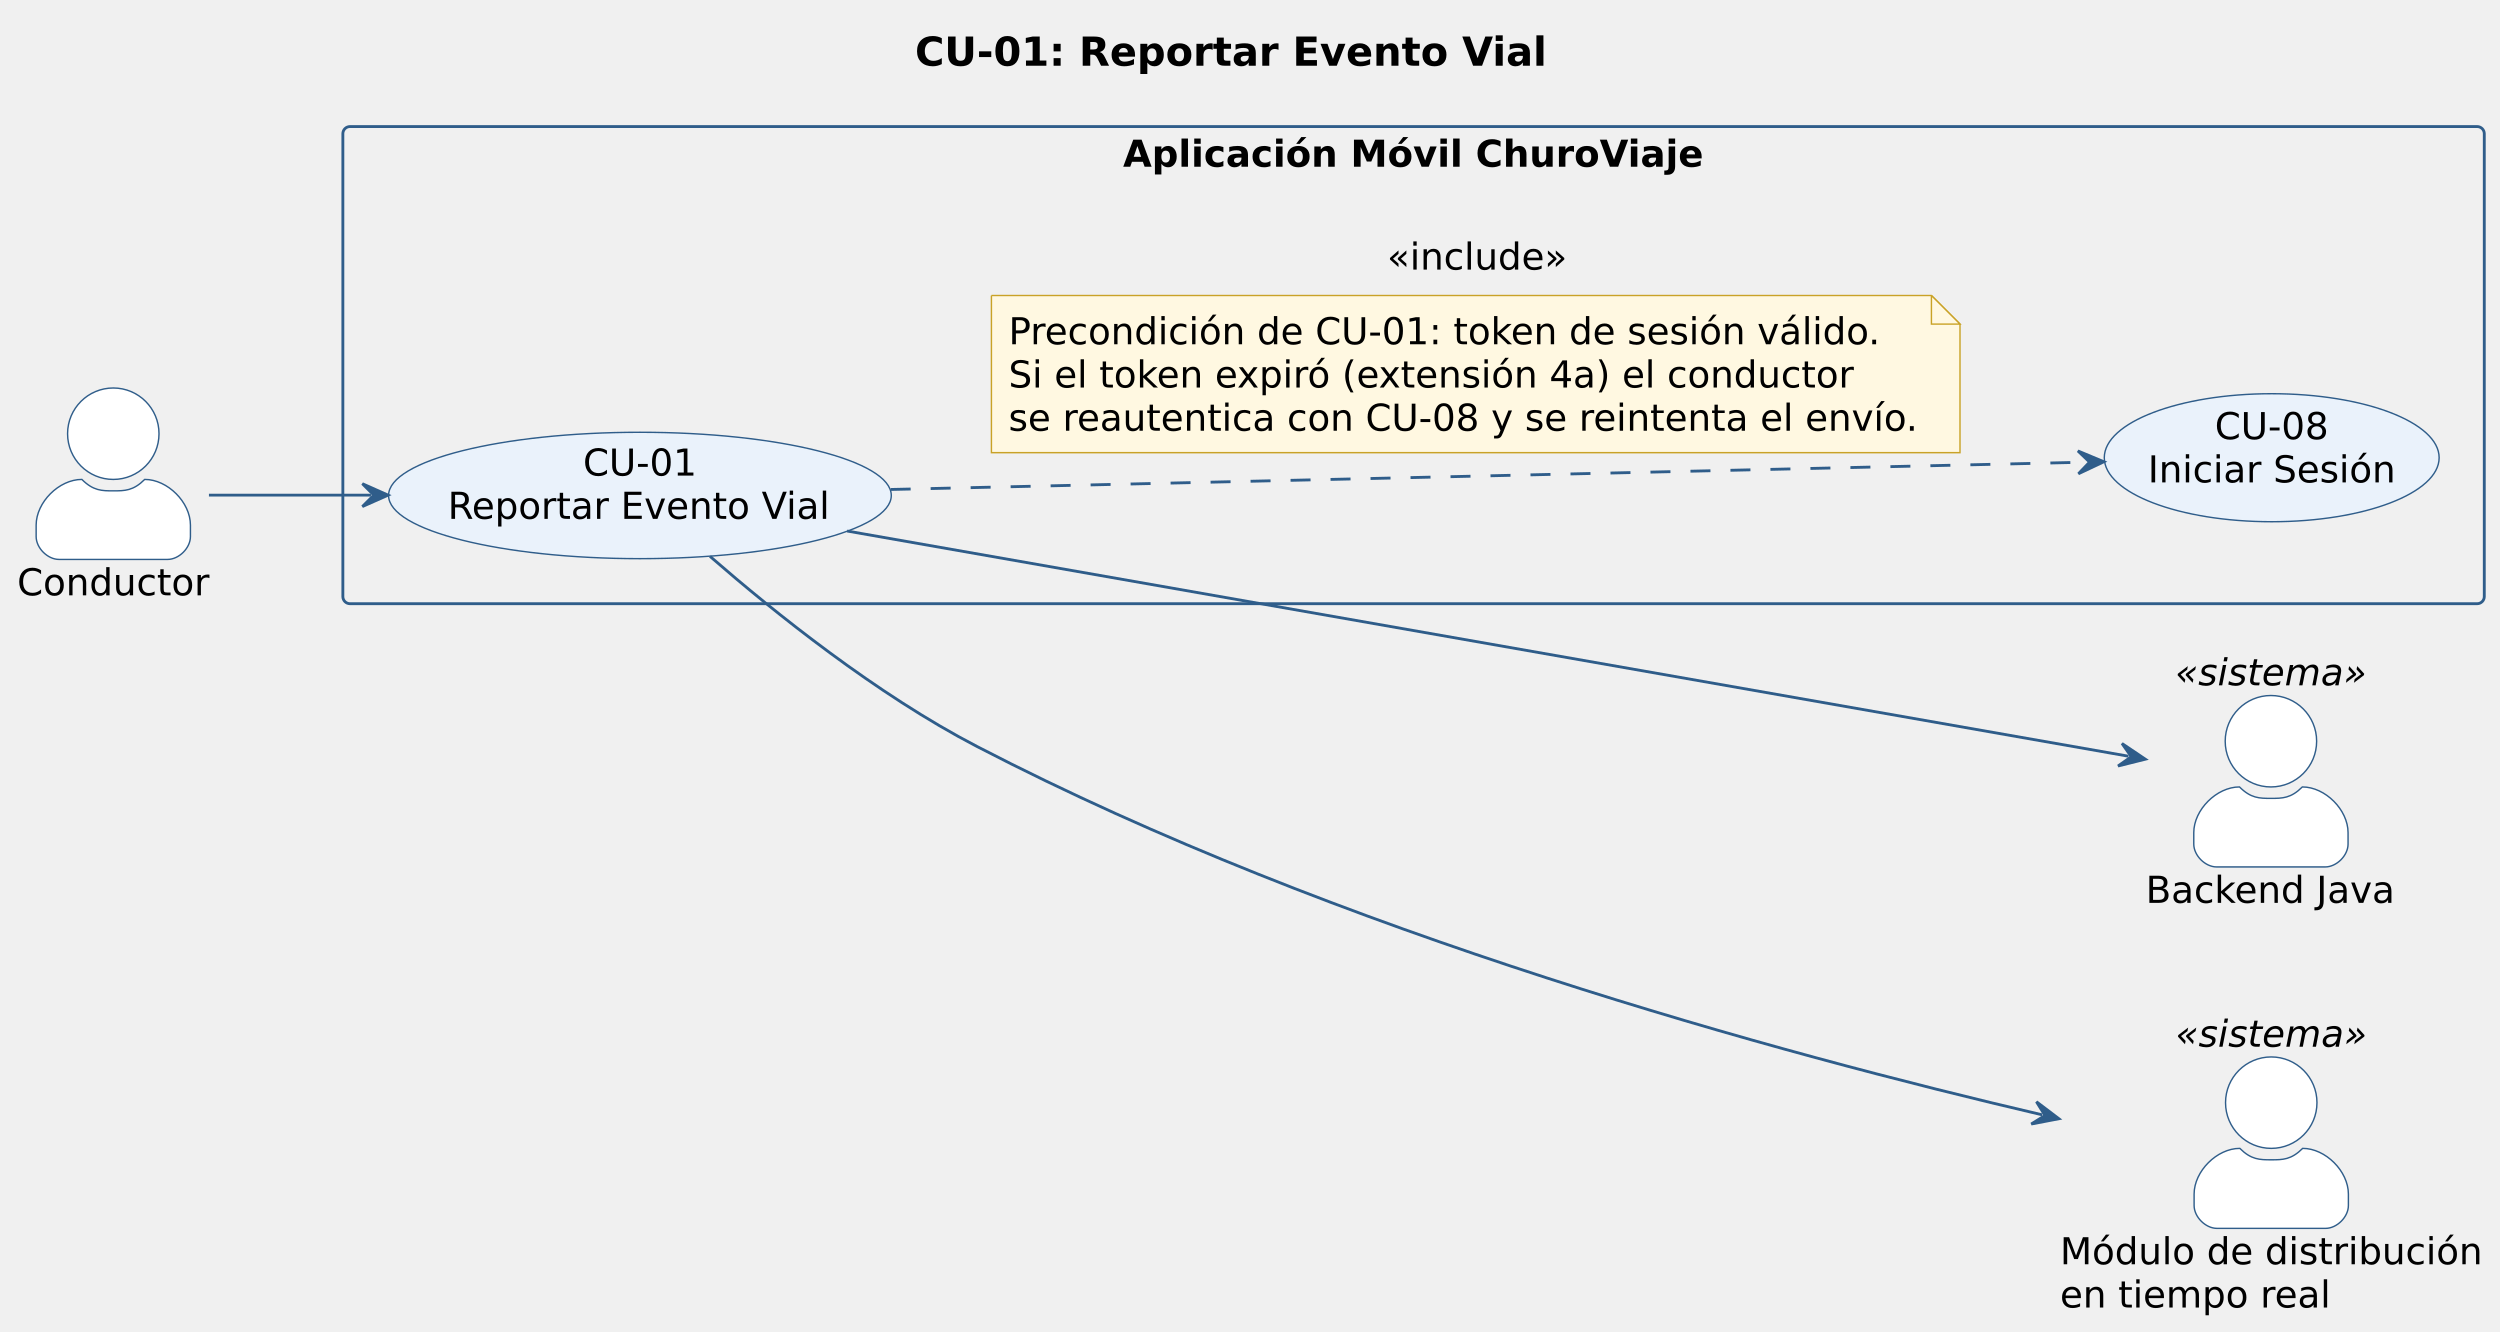
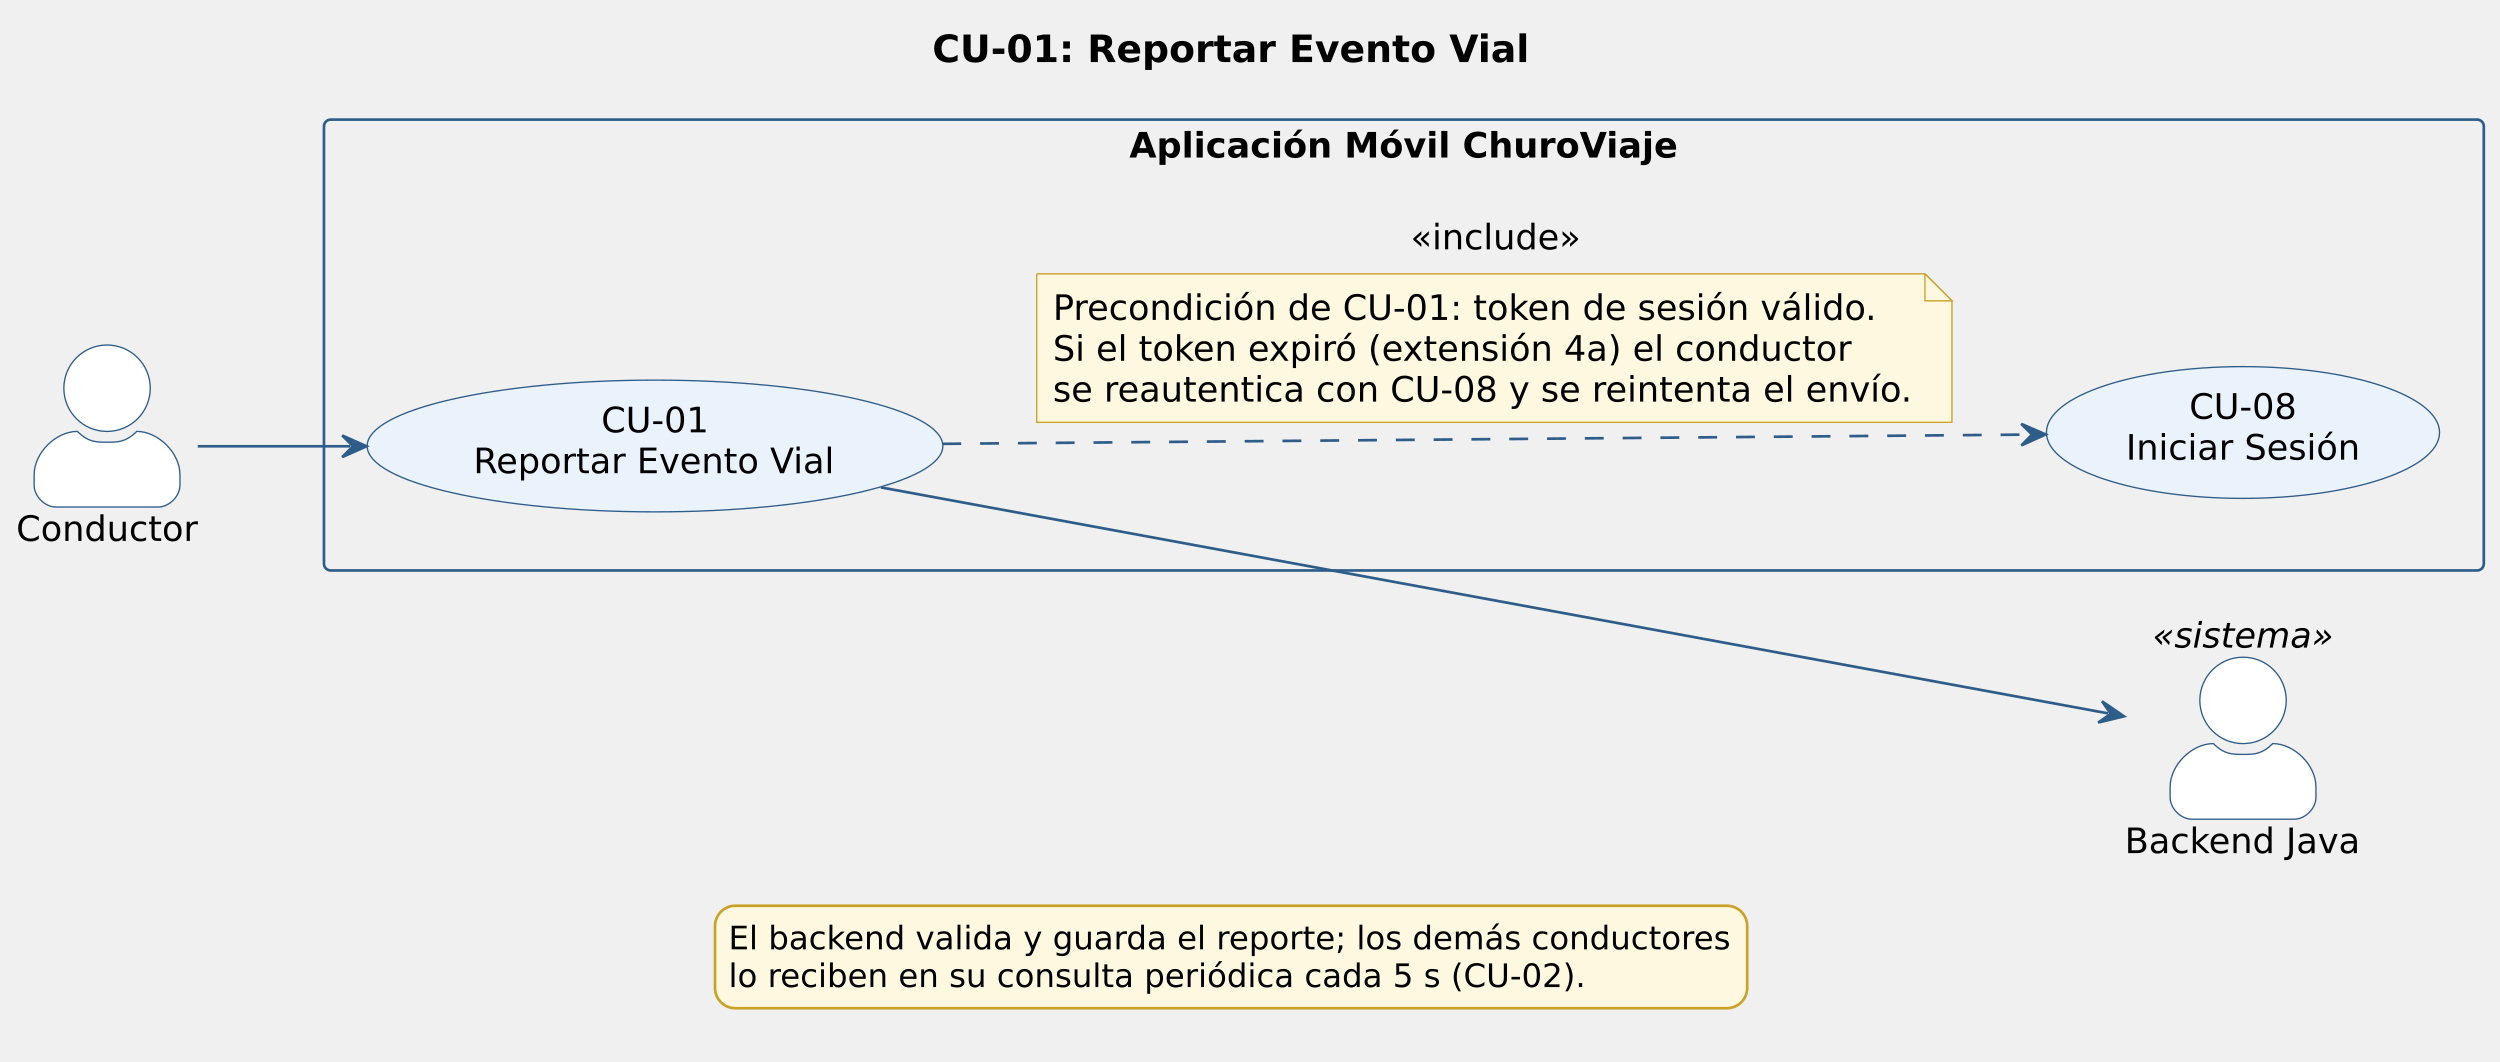
- <svg xmlns="http://www.w3.org/2000/svg" contentStyleType="text/css" data-diagram-type="DESCRIPTION" height="466px" preserveAspectRatio="none" style="width:875px;height:466px;background:#FFFFFF;" version="1.1" viewBox="0 0 875 466" width="875px" zoomAndPan="magnify">
+ <svg xmlns="http://www.w3.org/2000/svg" contentStyleType="text/css" height="393px" preserveAspectRatio="none" style="width:926px;height:393px;background:#FFFFFF;" version="1.1" viewBox="0 0 926 393" width="926px" zoomAndPan="magnify">
  <defs />
  <g>
-     <g class="title" data-source-line="35">
-       <text fill="#000000" font-family="DejaVu Sans" font-size="14" font-weight="bold" lengthAdjust="spacing" textLength="221.361" x="320.257" y="22.995">CU-01: Reportar Evento Vial</text>
+     <text fill="#000000" font-family="DejaVu Sans" font-size="14" font-weight="bold" lengthAdjust="spacing" textLength="221.361" x="345.319" y="22.995">CU-01: Reportar Evento Vial</text>
+     <g id="cluster_Aplicación Móvil ChuroViaje">
+       <rect fill="none" height="167" rx="2.5" ry="2.5" style="stroke:#2F5D8A;stroke-width:1.0;" width="800" x="120" y="44.297" />
+       <text fill="#000000" font-family="DejaVu Sans" font-size="13" font-weight="bold" lengthAdjust="spacing" textLength="203.366" x="418.317" y="58.364">Aplicación Móvil ChuroViaje</text>
    </g>
-     <g class="cluster" data-entity="Aplicaci.n M.vil ChuroViaje" data-source-line="41" data-uid="ent0005" id="cluster_Aplicaci.n M.vil ChuroViaje">
-       <rect fill="none" height="167" rx="2.5" ry="2.5" style="stroke:#2F5D8A;stroke-width:1;" width="749.5" x="120" y="44.297" />
-       <text fill="#000000" font-family="DejaVu Sans" font-size="13" font-weight="bold" lengthAdjust="spacing" textLength="203.366" x="393.067" y="58.364">Aplicación Móvil ChuroViaje</text>
+     <g id="elem_CU01">
+       <ellipse cx="242.614" cy="165.198" fill="#EAF2FB" rx="106.614" ry="24.401" style="stroke:#2F5D8A;stroke-width:0.5;" />
+       <text fill="#000000" font-family="DejaVu Sans" font-size="13" lengthAdjust="spacing" textLength="39.825" x="222.701" y="160.132">CU-01</text>
+       <text fill="#000000" font-family="DejaVu Sans" font-size="13" lengthAdjust="spacing" textLength="134.532" x="175.348" y="175.265">Reportar Evento Vial</text>
    </g>
-     <g class="entity" data-entity="CU01" data-source-line="42" data-uid="ent0006" id="entity_CU01">
-       <ellipse cx="223.975" cy="173.414" fill="#EAF2FB" rx="87.975" ry="22.117" style="stroke:#2F5D8A;stroke-width:0.5;" />
-       <text fill="#000000" font-family="DejaVu Sans" font-size="13" lengthAdjust="spacing" textLength="39.825" x="204.062" y="166.462">CU-01</text>
-       <text fill="#000000" font-family="DejaVu Sans" font-size="13" lengthAdjust="spacing" textLength="134.532" x="156.709" y="181.595">Reportar Evento Vial</text>
+     <g id="elem_CU08">
+       <ellipse cx="830.802" cy="160.198" fill="#EAF2FB" rx="72.802" ry="24.401" style="stroke:#2F5D8A;stroke-width:0.5;" />
+       <text fill="#000000" font-family="DejaVu Sans" font-size="13" lengthAdjust="spacing" textLength="39.825" x="810.89" y="155.132">CU-08</text>
+       <text fill="#000000" font-family="DejaVu Sans" font-size="13" lengthAdjust="spacing" textLength="86.715" x="787.445" y="170.265">Iniciar Sesión</text>
    </g>
-     <g class="entity" data-entity="CU08" data-source-line="43" data-uid="ent0007" id="entity_CU08">
-       <ellipse cx="795.099" cy="160.202" fill="#EAF2FB" rx="58.599" ry="22.405" style="stroke:#2F5D8A;stroke-width:0.5;" />
-       <text fill="#000000" font-family="DejaVu Sans" font-size="13" lengthAdjust="spacing" textLength="39.825" x="775.186" y="153.717">CU-08</text>
-       <text fill="#000000" font-family="DejaVu Sans" font-size="13" lengthAdjust="spacing" textLength="86.715" x="751.741" y="168.85">Iniciar Sesión</text>
+     <g id="elem_Conductor">
+       <ellipse cx="39.652" cy="143.797" fill="#FFFFFF" rx="16" ry="16" style="stroke:#2F5D8A;stroke-width:0.5;" />
+       <path d="M39.652,163.797 C43.652,163.797 46.652,163.797 50.652,159.797 C58.652,159.797 66.652,167.797 66.652,175.797 L66.652,179.797 C66.652,183.797 62.652,187.797 58.652,187.797 L20.652,187.797 C16.652,187.797 12.652,183.797 12.652,179.797 L12.652,175.797 C12.652,167.797 20.652,159.797 28.652,159.797 C32.652,163.797 35.652,163.797 39.652,163.797 " fill="#FFFFFF" style="stroke:#2F5D8A;stroke-width:0.5;" />
+       <text fill="#000000" font-family="DejaVu Sans" font-size="13" lengthAdjust="spacing" textLength="67.304" x="6" y="200.364">Conductor</text>
    </g>
-     <g class="entity" data-entity="Conductor" data-source-line="37" data-uid="ent0002" id="entity_Conductor">
-       <ellipse cx="39.652" cy="151.797" fill="#FFFFFF" rx="16" ry="16" style="stroke:#2F5D8A;stroke-width:0.5;" />
-       <path d="M39.652,171.797 C43.652,171.797 46.652,171.797 50.652,167.797 C58.652,167.797 66.652,175.797 66.652,183.797 L66.652,187.797 C66.652,191.797 62.652,195.797 58.652,195.797 L20.652,195.797 C16.652,195.797 12.652,191.797 12.652,187.797 L12.652,183.797 C12.652,175.797 20.652,167.797 28.652,167.797 C32.652,171.797 35.652,171.797 39.652,171.797" fill="#FFFFFF" style="stroke:#2F5D8A;stroke-width:0.5;" />
-       <text fill="#000000" font-family="DejaVu Sans" font-size="13" lengthAdjust="spacing" textLength="67.304" x="6" y="208.364">Conductor</text>
+     <g id="elem_Backend">
+       <ellipse cx="830.821" cy="259.43" fill="#FFFFFF" rx="16" ry="16" style="stroke:#2F5D8A;stroke-width:0.5;" />
+       <path d="M830.821,279.43 C834.821,279.43 837.821,279.43 841.821,275.43 C849.821,275.43 857.821,283.43 857.821,291.43 L857.821,295.43 C857.821,299.43 853.821,303.43 849.821,303.43 L811.821,303.43 C807.821,303.43 803.821,299.43 803.821,295.43 L803.821,291.43 C803.821,283.43 811.821,275.43 819.821,275.43 C823.821,279.43 826.821,279.43 830.821,279.43 " fill="#FFFFFF" style="stroke:#2F5D8A;stroke-width:0.5;" />
+       <text fill="#000000" font-family="DejaVu Sans" font-size="13" lengthAdjust="spacing" textLength="87.642" x="787" y="315.997">Backend Java</text>
+       <text fill="#000000" font-family="DejaVu Sans" font-size="13" font-style="italic" lengthAdjust="spacing" textLength="66.93" x="797.356" y="239.864">«sistema»</text>
    </g>
-     <g class="entity" data-entity="Backend" data-source-line="38" data-uid="ent0003" id="entity_Backend">
-       <ellipse cx="794.821" cy="259.43" fill="#FFFFFF" rx="16" ry="16" style="stroke:#2F5D8A;stroke-width:0.5;" />
-       <path d="M794.821,279.43 C798.821,279.43 801.821,279.43 805.821,275.43 C813.821,275.43 821.821,283.43 821.821,291.43 L821.821,295.43 C821.821,299.43 817.821,303.43 813.821,303.43 L775.821,303.43 C771.821,303.43 767.821,299.43 767.821,295.43 L767.821,291.43 C767.821,283.43 775.821,275.43 783.821,275.43 C787.821,279.43 790.821,279.43 794.821,279.43" fill="#FFFFFF" style="stroke:#2F5D8A;stroke-width:0.5;" />
-       <text fill="#000000" font-family="DejaVu Sans" font-size="13" lengthAdjust="spacing" textLength="87.642" x="751" y="315.997">Backend Java</text>
-       <text fill="#000000" font-family="DejaVu Sans" font-size="13" font-style="italic" lengthAdjust="spacing" textLength="66.93" x="761.356" y="239.864">«sistema»</text>
+     <g id="link_Conductor_CU01">
+       <path d="M73.24,165.297 C90.6,165.297 106.99,165.297 129.75,165.297 " fill="none" id="Conductor-to-CU01" style="stroke:#2F5D8A;stroke-width:1.0;" />
+       <polygon fill="#2F5D8A" points="135.75,165.297,126.75,161.297,130.75,165.297,126.75,169.297,135.75,165.297" style="stroke:#2F5D8A;stroke-width:1.0;" />
    </g>
-     <g class="entity" data-entity="Distrib" data-source-line="39" data-uid="ent0004" id="entity_Distrib">
-       <ellipse cx="794.938" cy="385.93" fill="#FFFFFF" rx="16" ry="16" style="stroke:#2F5D8A;stroke-width:0.5;" />
-       <path d="M794.938,405.93 C798.938,405.93 801.938,405.93 805.938,401.93 C813.938,401.93 821.938,409.93 821.938,417.93 L821.938,421.93 C821.938,425.93 817.938,429.93 813.938,429.93 L775.938,429.93 C771.938,429.93 767.938,425.93 767.938,421.93 L767.938,417.93 C767.938,409.93 775.938,401.93 783.938,401.93 C787.938,405.93 790.938,405.93 794.938,405.93" fill="#FFFFFF" style="stroke:#2F5D8A;stroke-width:0.5;" />
-       <text fill="#000000" font-family="DejaVu Sans" font-size="13" lengthAdjust="spacing" textLength="147.875" x="721" y="442.497">Módulo de distribución</text>
-       <text fill="#000000" font-family="DejaVu Sans" font-size="13" lengthAdjust="spacing" textLength="94.999" x="721" y="457.629">en tiempo real</text>
-       <text fill="#000000" font-family="DejaVu Sans" font-size="13" font-style="italic" lengthAdjust="spacing" textLength="66.93" x="761.473" y="366.364">«sistema»</text>
+     <g id="link_CU01_Backend">
+       <path d="M326.29,180.537 C452.75,203.827 683.679,246.35 780.829,264.24 " fill="none" id="CU01-to-Backend" style="stroke:#2F5D8A;stroke-width:1.0;" />
+       <polygon fill="#2F5D8A" points="786.73,265.327,778.603,259.763,781.813,264.421,777.154,267.631,786.73,265.327" style="stroke:#2F5D8A;stroke-width:1.0;" />
    </g>
-     <g class="link" data-entity-1="Conductor" data-entity-2="CU01" data-source-line="46" data-uid="lnk8" id="link_Conductor_CU01">
-       <path d="M73.13,173.297 C90.76,173.297 107.46,173.297 129.83,173.297" fill="none" id="Conductor-to-CU01" style="stroke:#2F5D8A;stroke-width:1;" />
-       <polygon fill="#2F5D8A" points="135.83,173.297,126.83,169.297,130.83,173.297,126.83,177.297,135.83,173.297" style="stroke:#2F5D8A;stroke-width:1;" />
+     <g id="link_CU01_CU08">
+       <path d="M349.03,164.397 C467.1,163.387 649.21,161.838 751.68,160.968 " fill="none" id="CU01-to-CU08" style="stroke:#2F5D8A;stroke-width:1.0;stroke-dasharray:7.0,7.0;" />
+       <polygon fill="#2F5D8A" points="757.68,160.917,748.646,156.993,752.68,160.959,748.714,164.993,757.68,160.917" style="stroke:#2F5D8A;stroke-width:1.0;" />
+       <text fill="#000000" font-family="DejaVu Sans" font-size="13" lengthAdjust="spacing" textLength="63.007" x="522.494" y="92.364">«include»</text>
+       <path d="M384,101.43 L384,156.43 L723,156.43 L723,111.43 L713,101.43 L384,101.43 " fill="#FFF8E1" style="stroke:#C9A227;stroke-width:0.5;" />
+       <path d="M713,101.43 L713,111.43 L723,111.43 L713,101.43 " fill="#FFF8E1" style="stroke:#C9A227;stroke-width:0.5;" />
+       <text fill="#000000" font-family="DejaVu Sans" font-size="13" lengthAdjust="spacing" textLength="306.224" x="390" y="118.497">Precondición de CU-01: token de sesión válido.</text>
+       <text fill="#000000" font-family="DejaVu Sans" font-size="13" lengthAdjust="spacing" textLength="297.039" x="390" y="133.629">Si el token expiró (extensión 4a) el conductor</text>
+       <text fill="#000000" font-family="DejaVu Sans" font-size="13" lengthAdjust="spacing" textLength="318.995" x="390" y="148.762">se reautentica con CU-08 y se reintenta el envío.</text>
    </g>
-     <g class="link" data-entity-1="CU01" data-entity-2="Backend" data-source-line="47" data-uid="lnk9" id="link_CU01_Backend">
-       <path d="M296.49,185.857 C416.18,206.897 647.65,247.578 744.961,264.678" fill="none" id="CU01-to-Backend" style="stroke:#2F5D8A;stroke-width:1;" />
-       <polygon fill="#2F5D8A" points="750.87,265.717,742.698,260.22,745.946,264.851,741.313,268.099,750.87,265.717" style="stroke:#2F5D8A;stroke-width:1;" />
-     </g>
-     <g class="link" data-entity-1="CU01" data-entity-2="Distrib" data-source-line="48" data-uid="lnk10" id="link_CU01_Distrib">
-       <path d="M248.5,194.727 C271.06,214.357 306.81,243.037 342,261.297 C467.9,326.627 622.817,368.712 714.767,390.192" fill="none" id="CU01-to-Distrib" style="stroke:#2F5D8A;stroke-width:1;" />
-       <polygon fill="#2F5D8A" points="720.61,391.557,712.756,385.614,715.741,390.42,710.936,393.405,720.61,391.557" style="stroke:#2F5D8A;stroke-width:1;" />
-     </g>
-     <g class="link" data-entity-1="CU01" data-entity-2="CU08" data-source-line="49" data-uid="lnk11" id="link_CU01_CU08">
-       <path d="M311.73,171.317 C429.33,168.627 630.152,164.044 730.352,161.754" fill="none" id="CU01-to-CU08" style="stroke:#2F5D8A;stroke-width:1;stroke-dasharray:7,7;" />
-       <polygon fill="#2F5D8A" points="736.35,161.617,727.261,157.824,731.351,161.731,727.444,165.821,736.35,161.617" style="stroke:#2F5D8A;stroke-width:1;" />
-       <text fill="#000000" font-family="DejaVu Sans" font-size="13" lengthAdjust="spacing" textLength="63.007" x="485.494" y="94.364">«include»</text>
-       <path d="M347,103.43 L347,158.43 L686,158.43 L686,113.43 L676,103.43 L347,103.43" fill="#FFF8E1" style="stroke:#C9A227;stroke-width:0.5;" />
-       <path d="M676,103.43 L676,113.43 L686,113.43 L676,103.43" fill="#FFF8E1" style="stroke:#C9A227;stroke-width:0.5;" />
-       <text fill="#000000" font-family="DejaVu Sans" font-size="13" lengthAdjust="spacing" textLength="306.224" x="353" y="120.497">Precondición de CU-01: token de sesión válido.</text>
-       <text fill="#000000" font-family="DejaVu Sans" font-size="13" lengthAdjust="spacing" textLength="297.039" x="353" y="135.629">Si el token expiró (extensión 4a) el conductor</text>
-       <text fill="#000000" font-family="DejaVu Sans" font-size="13" lengthAdjust="spacing" textLength="318.995" x="353" y="150.762">se reautentica con CU-08 y se reintenta el envío.</text>
-     </g>
+     <rect fill="#FFF8E1" height="37.938" id="_legend" rx="7.5" ry="7.5" style="stroke:#C9A227;stroke-width:1.0;" width="382.305" x="264.848" y="335.497" />
+     <text fill="#000000" font-family="DejaVu Sans" font-size="12" lengthAdjust="spacing" textLength="372.305" x="269.848" y="351.635">El backend valida y guarda el reporte; los demás conductores</text>
+     <text fill="#000000" font-family="DejaVu Sans" font-size="12" lengthAdjust="spacing" textLength="317.76" x="269.848" y="365.604">lo reciben en su consulta periódica cada 5 s (CU-02).</text>
  </g>
</svg>
